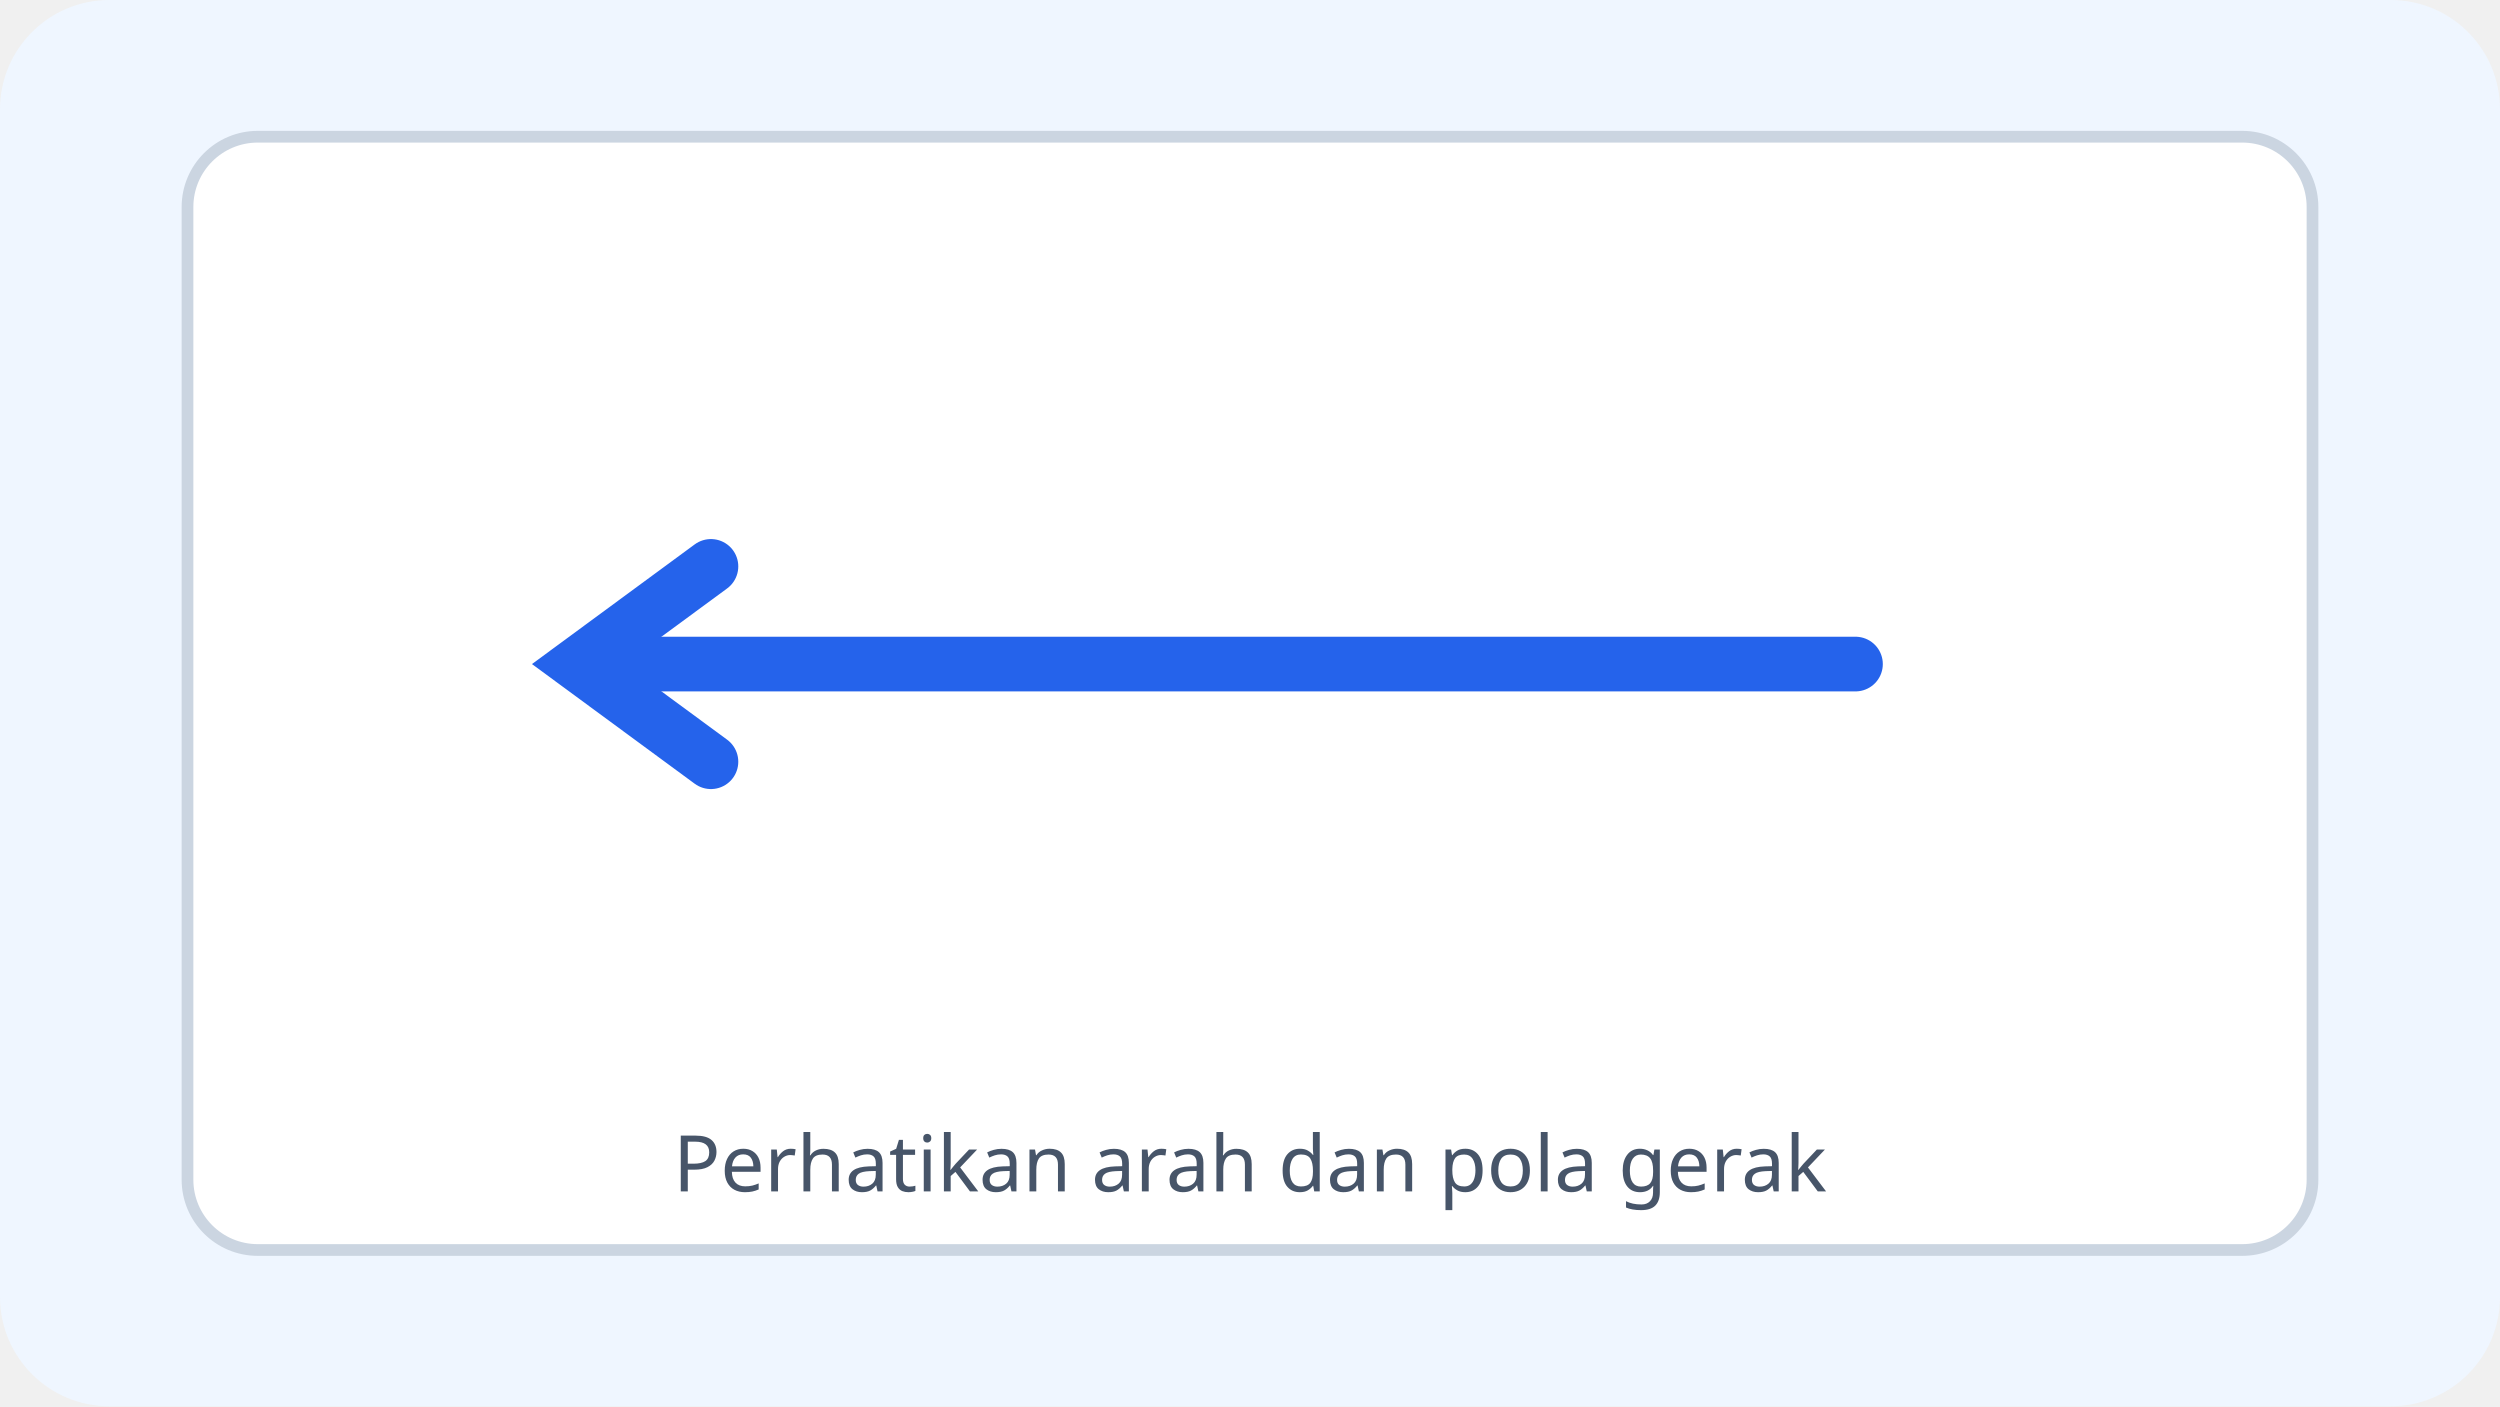
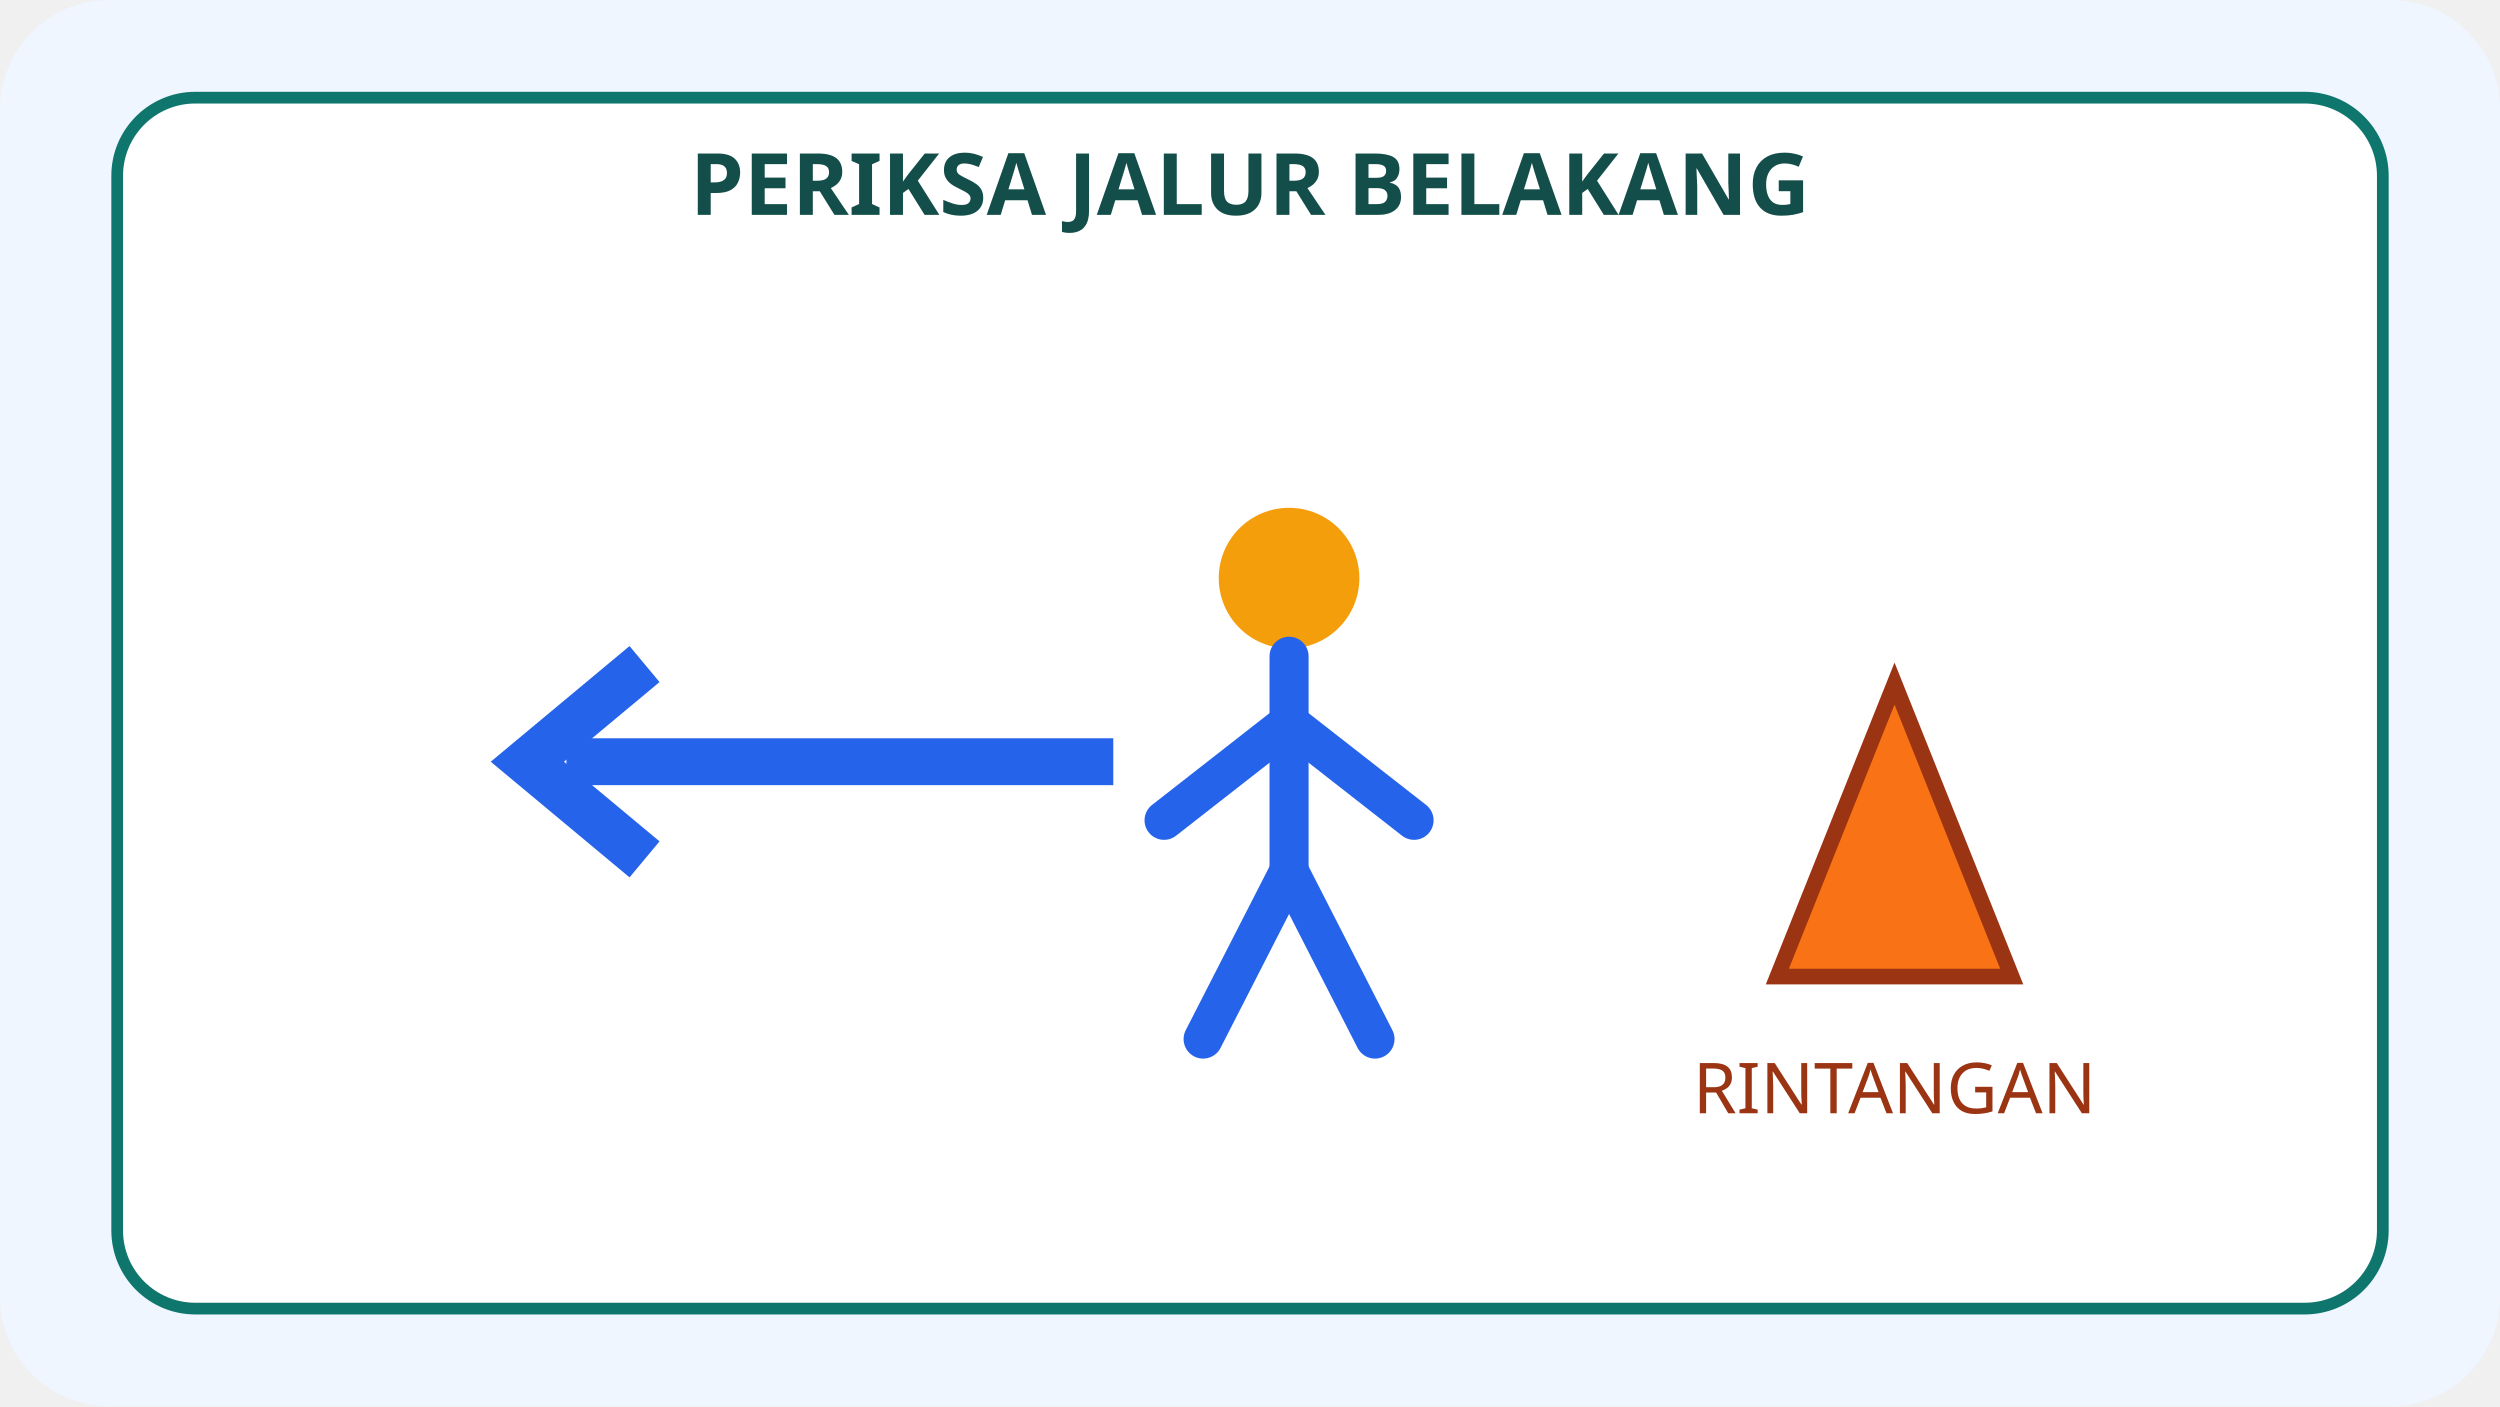
- <svg xmlns="http://www.w3.org/2000/svg" width="640" height="360" viewBox="0 0 640 360" role="img" aria-label="Diagram gerak lokomotor 1">
+ <svg xmlns="http://www.w3.org/2000/svg" width="640" height="360" viewBox="0 0 640 360" role="img" aria-labelledby="title desc">
  <rect width="640" height="360" rx="28" fill="#eff6ff" />
-   <rect x="48" y="35" width="544" height="285" rx="18" fill="white" stroke="#cbd5e1" stroke-width="3" />
-   <path d="M475 170 H165" stroke="#2563eb" stroke-width="14" stroke-linecap="round" />
-   <path d="M182 145 L148 170 L182 195" stroke="#2563eb" stroke-width="14" fill="none" stroke-linecap="round" />
-   <text x="320" y="305" font-family="sans-serif" font-size="20" text-anchor="middle" fill="#475569">Perhatikan arah dan pola gerak</text>
+   <rect x="30" y="25" width="580" height="310" rx="20" fill="#fff" stroke="#0f766e" stroke-width="3" />
+   <circle cx="330" cy="148" r="18" fill="#f59e0b" />
+   <g stroke="#2563eb" stroke-width="10" stroke-linecap="round" fill="none">
+     <path d="M330 168v55" />
+     <path d="M330 185l-32 25M330 185l32 25" />
+     <path d="M330 223l-22 43M330 223l22 43" />
+   </g>
+   <path d="M285 195H145" stroke="#2563eb" stroke-width="12" />
+   <path d="M165 170l-30 25 30 25" fill="none" stroke="#2563eb" stroke-width="12" />
+   <path d="M455 250l30-75 30 75z" fill="#f97316" stroke="#9a3412" stroke-width="4" />
+   <text x="485" y="285" text-anchor="middle" font-family="sans-serif" font-size="18" fill="#9a3412">RINTANGAN</text>
+   <text x="320" y="55" text-anchor="middle" font-family="sans-serif" font-size="22" font-weight="bold" fill="#134e4a">PERIKSA JALUR BELAKANG</text>
</svg>
